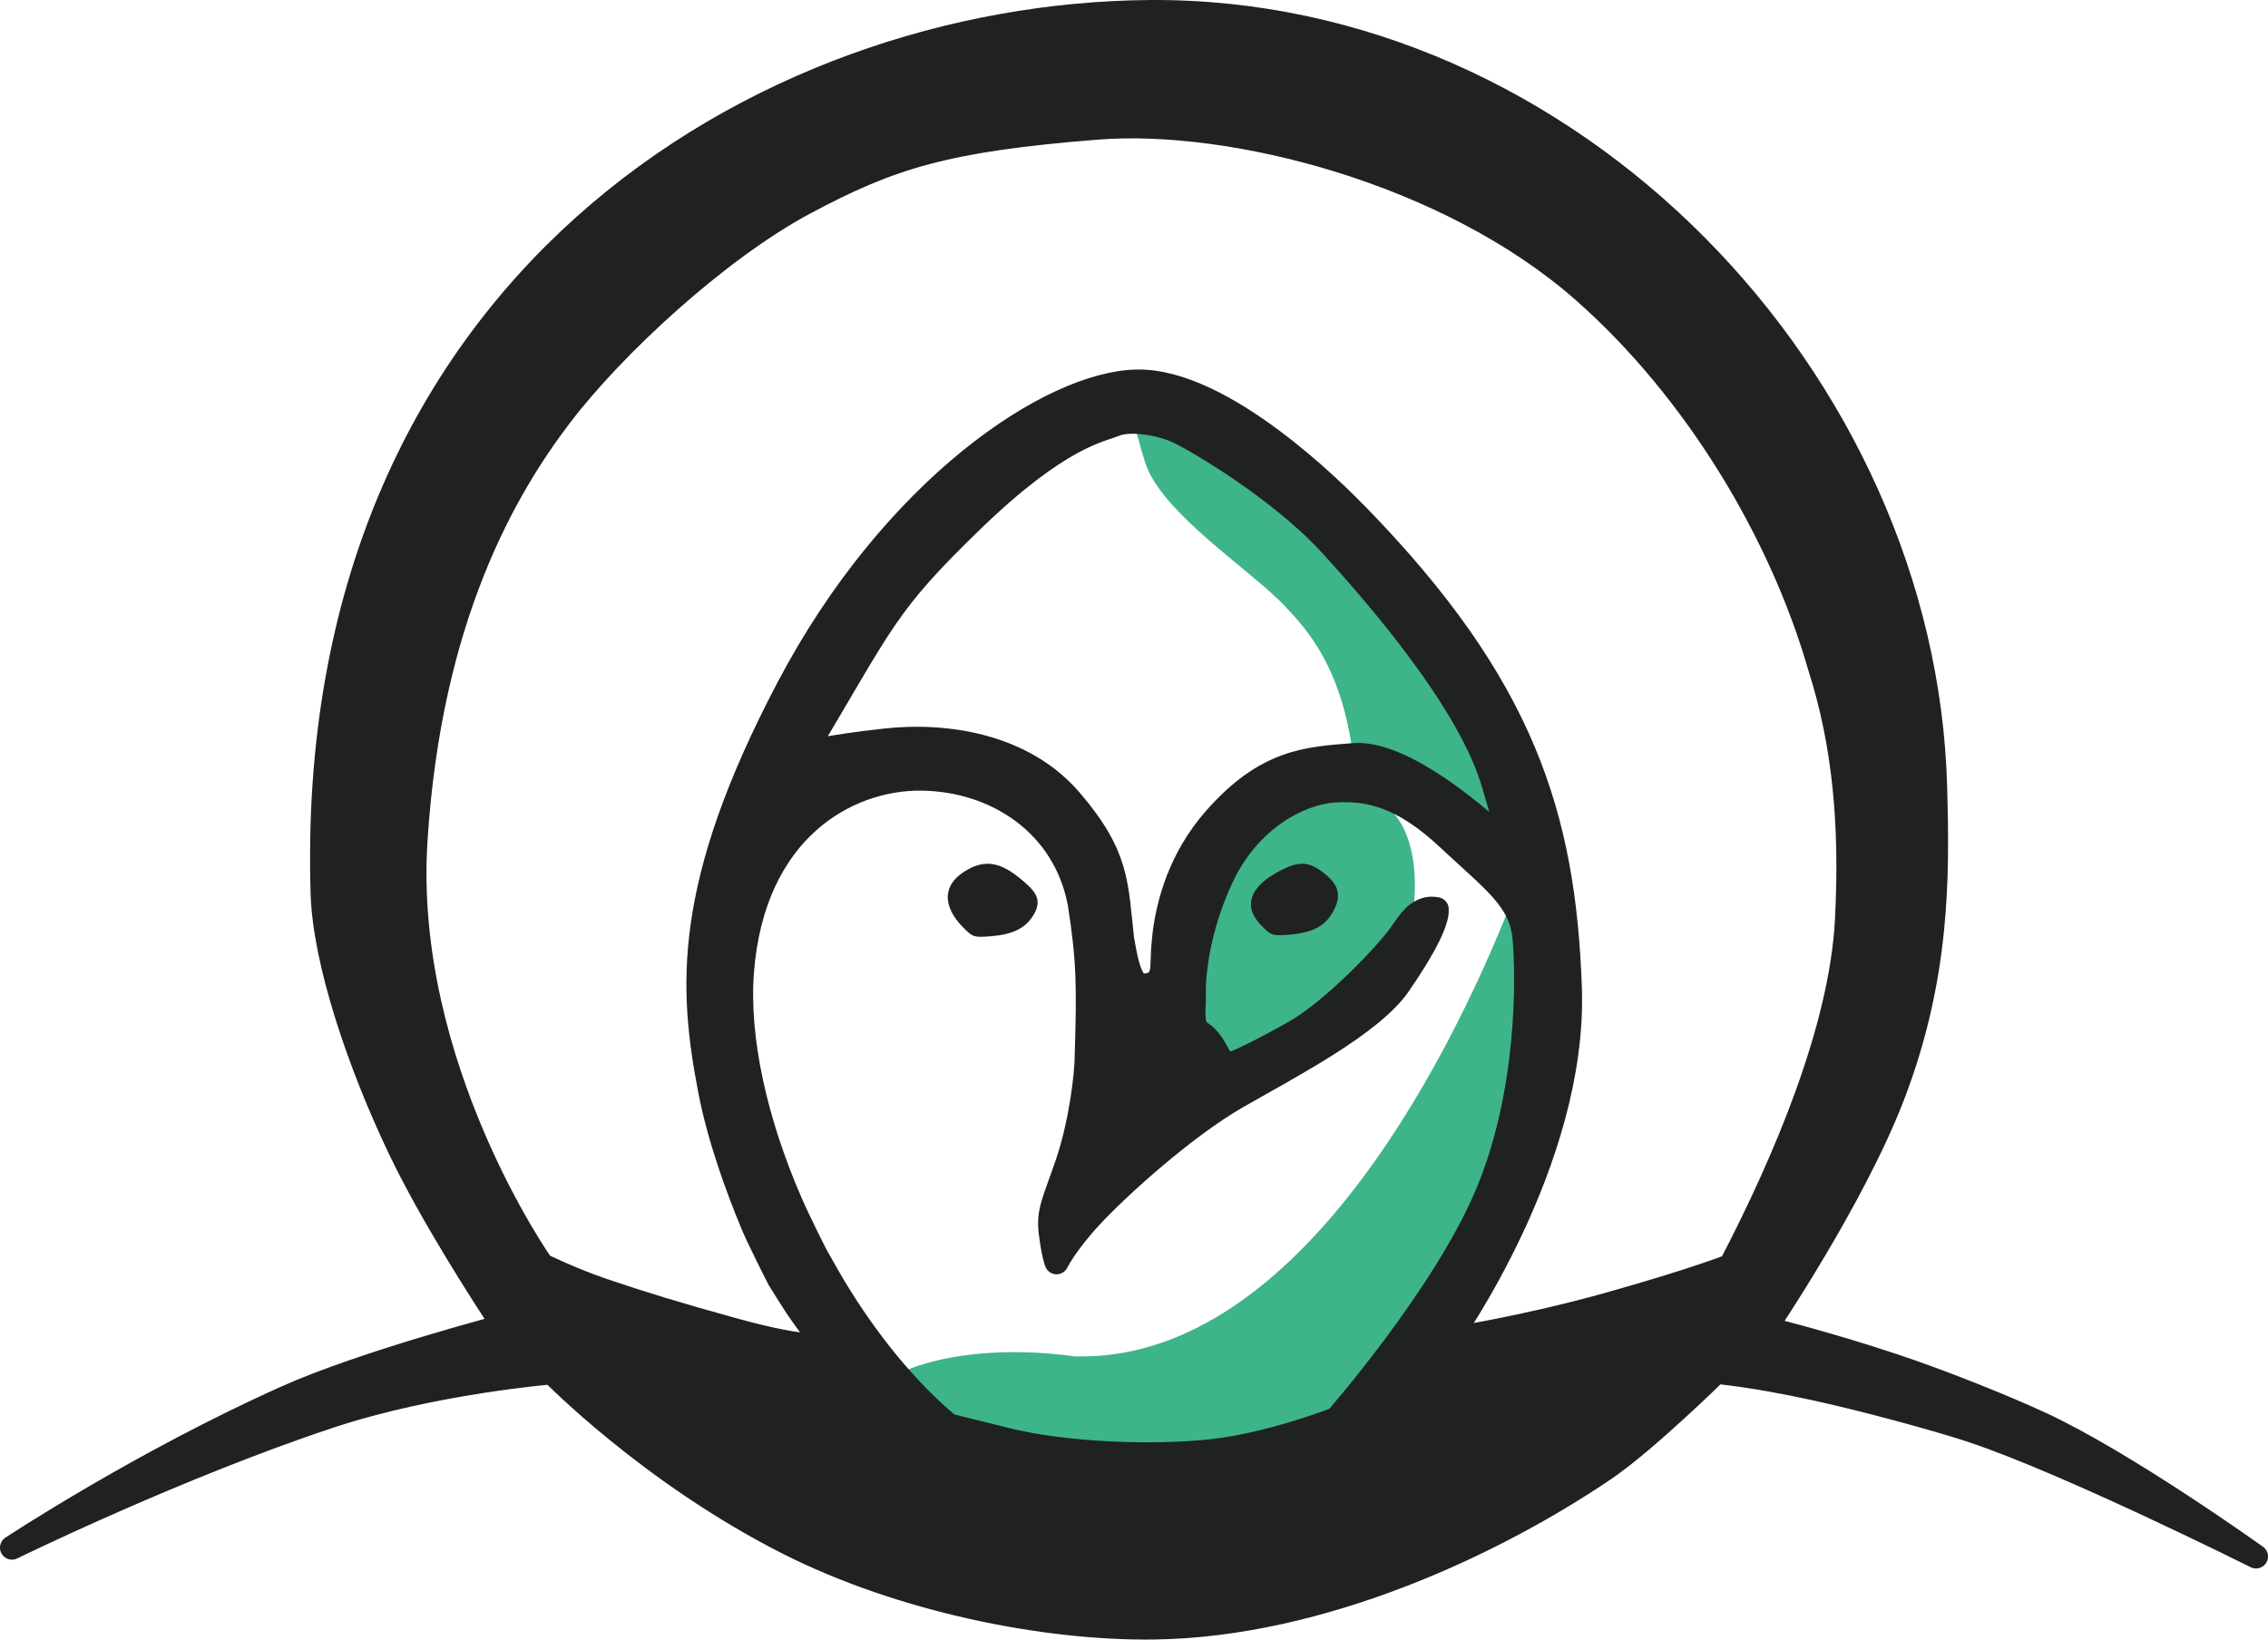
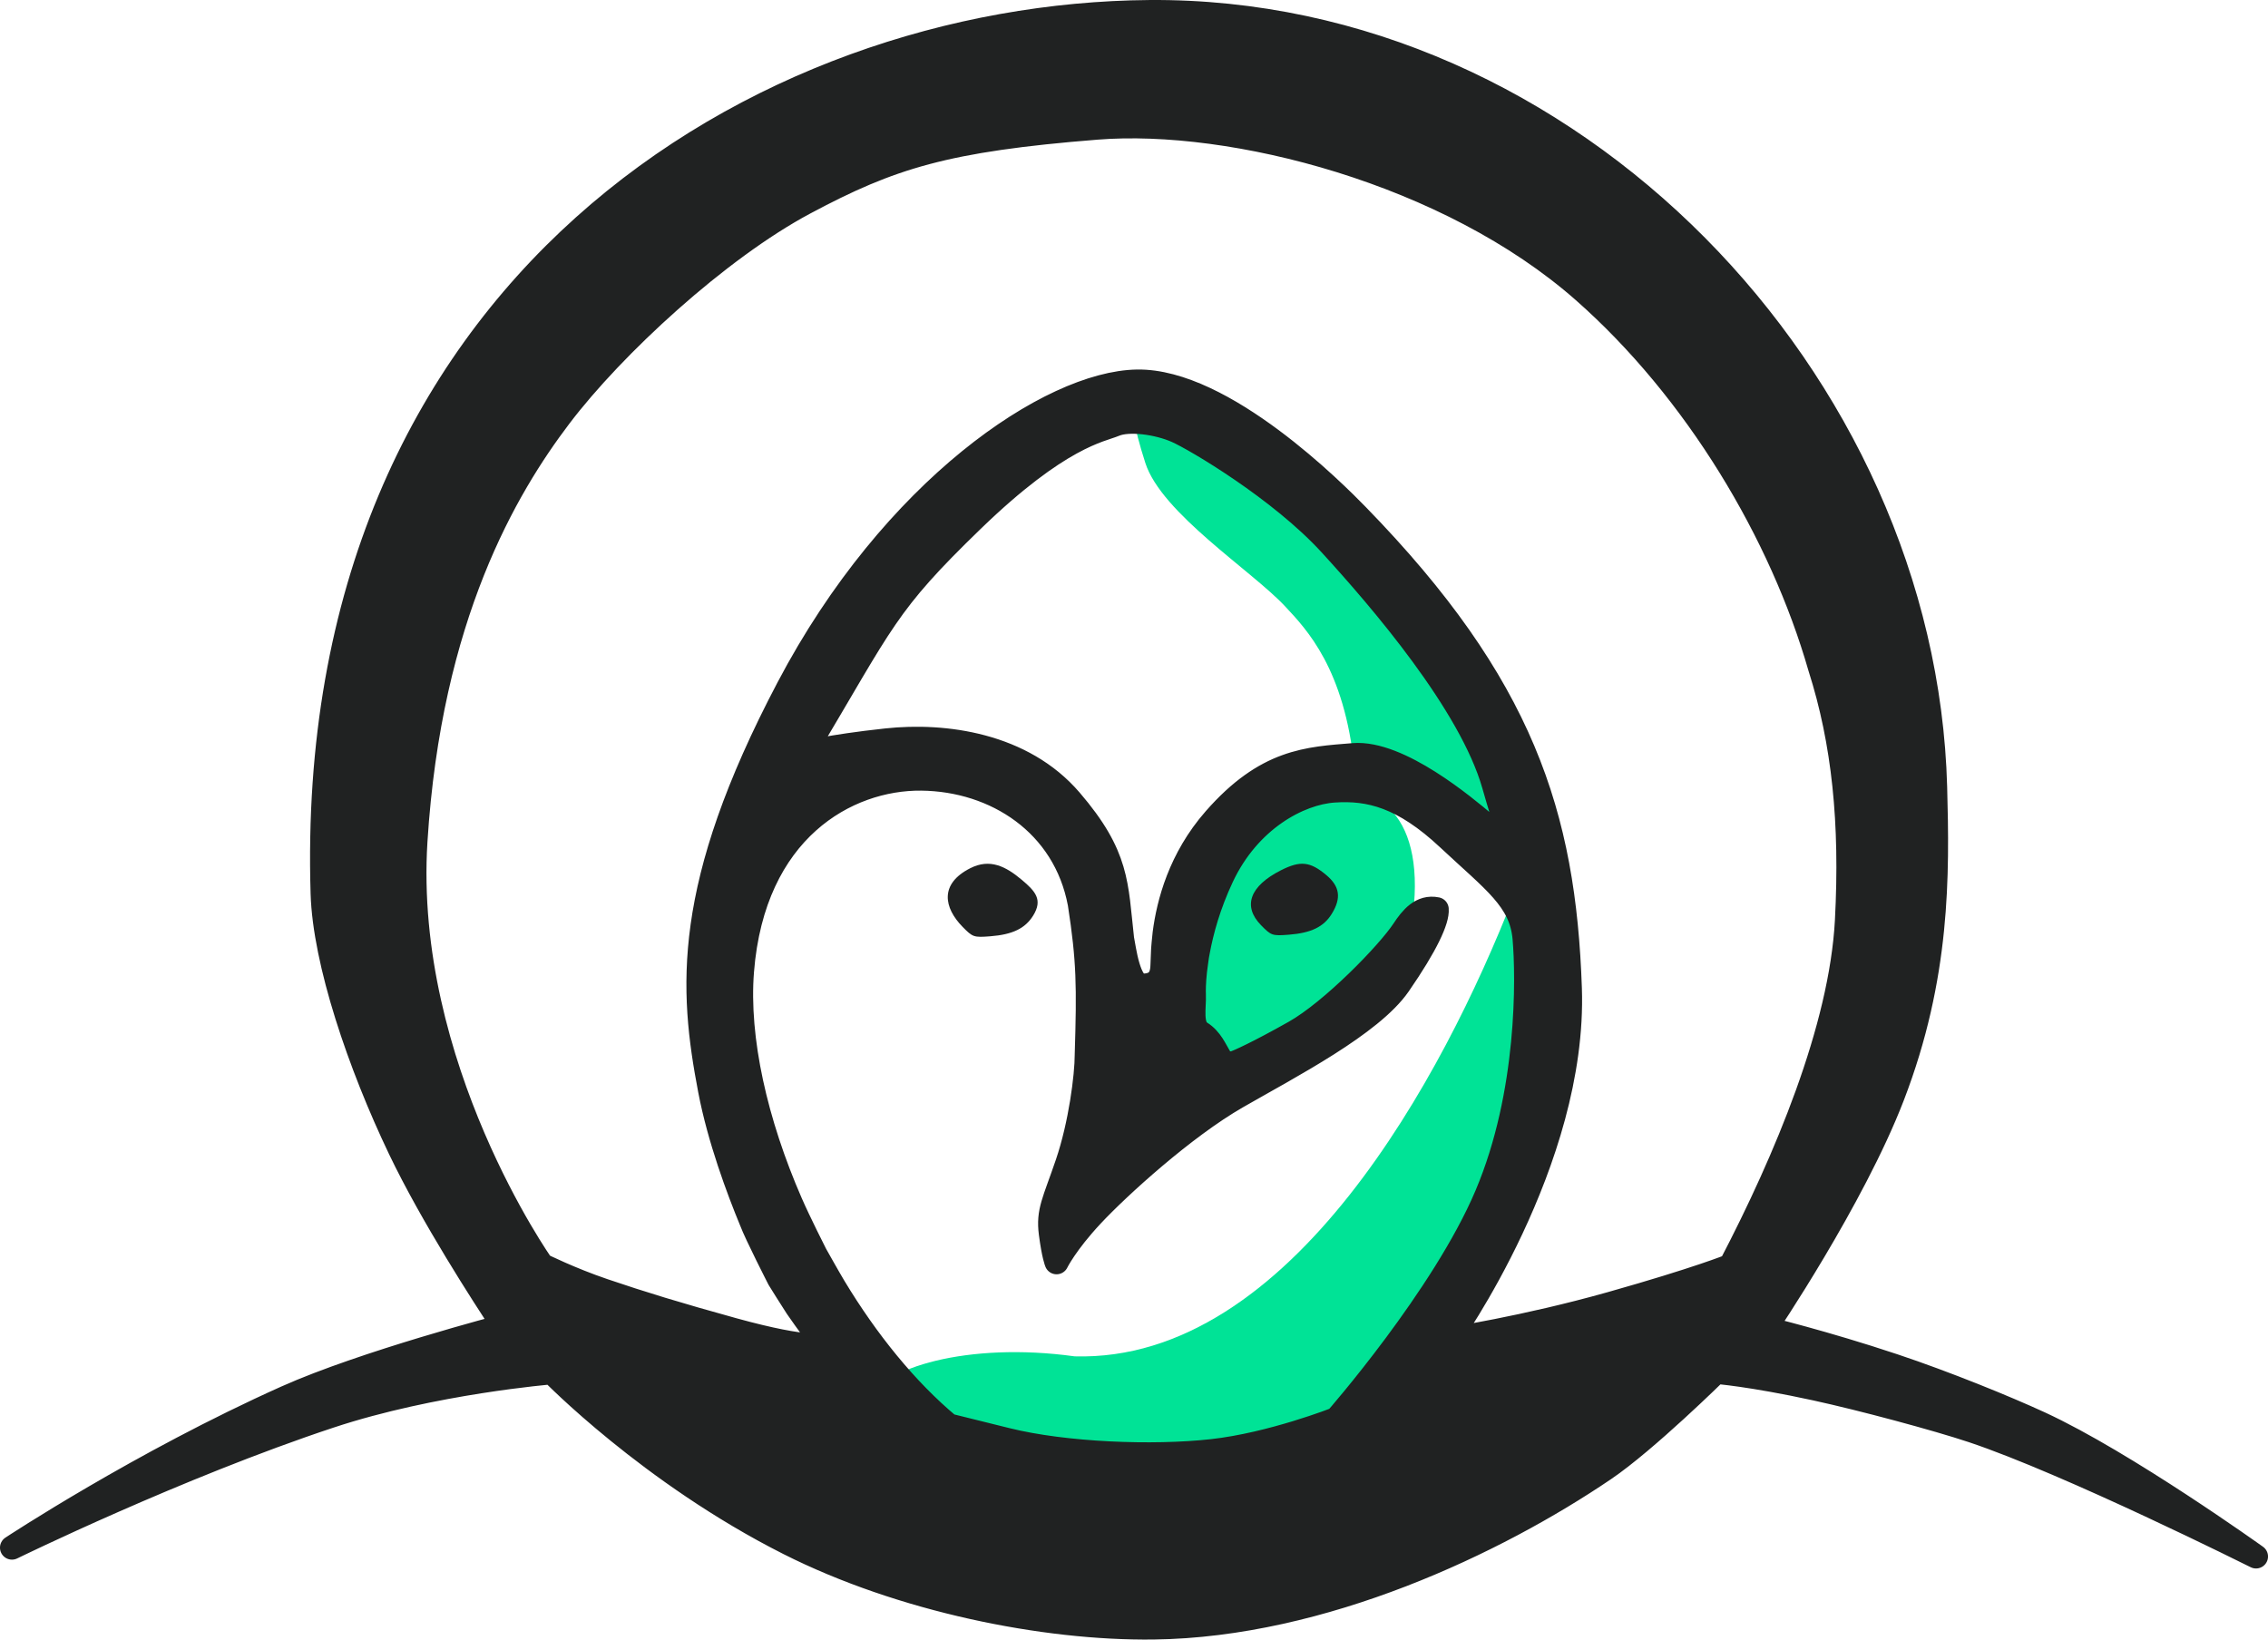
<svg xmlns="http://www.w3.org/2000/svg" version="1.1" id="svg2" width="757.13" height="547.414" viewBox="0 0 757.13 547.414">
  <defs id="defs6" />
  <g id="layer1" style="display:inline" transform="translate(1.875457,4.600174)">
-     <path d="m 751.259,515.077 c 6.406,0.729 -5.451,3.171 0,0 z M 375.157,481.692 c -133.606,3.213 -90.283,-43.436 -18.295,-33.44 72.274,2.031 123.391,-94.333 146.344,-152.979 38.733,23.649 -15.367,119.166 -38.666,148.559 -6.494,8.192 -10.429,21.186 -19.074,26.521 -19.2,11.85 -46.585,10.769 -70.309,11.34 z M 405.331,348.442 c -34.857,-29.948 1.9,-78.46 32.674,-87.593 19.691,-5.844 36.933,6.891 31.397,42.891 -11.173,25.368 -38.603,38.406 -64.07,44.702 z M 380.477,149.974 c -15.82,-49.052 10.232,-32.571 66.741,19.826 30.675,28.443 62.516,85.925 55.239,101.293 -3.058,6.459 -19.026,-9.77 -25.944,-14.607 -8.447,-5.907 -26.179,-4.332 -26.222,-4.765 -3.344,-33.177 -16.008,-46.196 -23.144,-53.859 -11.082,-11.9 -41.244,-31.066 -46.669,-47.887 z" style="fill:#3eb489;fill-opacity:1" id="path20691" />
+     <path d="m 751.259,515.077 c 6.406,0.729 -5.451,3.171 0,0 z M 375.157,481.692 c -133.606,3.213 -90.283,-43.436 -18.295,-33.44 72.274,2.031 123.391,-94.333 146.344,-152.979 38.733,23.649 -15.367,119.166 -38.666,148.559 -6.494,8.192 -10.429,21.186 -19.074,26.521 -19.2,11.85 -46.585,10.769 -70.309,11.34 z M 405.331,348.442 c -34.857,-29.948 1.9,-78.46 32.674,-87.593 19.691,-5.844 36.933,6.891 31.397,42.891 -11.173,25.368 -38.603,38.406 -64.07,44.702 z M 380.477,149.974 c -15.82,-49.052 10.232,-32.571 66.741,19.826 30.675,28.443 62.516,85.925 55.239,101.293 -3.058,6.459 -19.026,-9.77 -25.944,-14.607 -8.447,-5.907 -26.179,-4.332 -26.222,-4.765 -3.344,-33.177 -16.008,-46.196 -23.144,-53.859 -11.082,-11.9 -41.244,-31.066 -46.669,-47.887 z" style="fill:#00e396;fill-opacity:1" id="path20691" />
    <path d="m 314.86,471.316 c -14.225,-11.868 -27.342,-28.088 -38.251,-46.183 -1.771,-2.937 -6.274,-10.969 -6.274,-10.969 l -12.149,8.257 c 0,0 4.922,7.914 5.909,9.368 2.9,4.27 9.087,12.538 9.087,12.538 0,0 -4.252,2.247 -30.325,-4.954 -18.752,-5.179 -30.728,-8.855 -43.283,-13.127 -11.12,-3.784 -20.533,-8.476 -20.533,-8.476 l -12.774,20.393 c 0,0 -46.562,12.165 -72.583,23.814 -48.509,21.717 -91.564,50.149 -91.564,50.149 0,0 55.205,-27.023 106.169,-43.906 34.383,-11.39 74.095,-14.63 74.095,-14.63 0,0 32.716,33.715 79.12,57.124 37.485,18.909 85.195,28.547 121.728,28.084 56.436,-0.715 114.353,-28.365 150.481,-52.867 13.913,-9.436 37.284,-32.469 37.284,-32.469 0,0 11.402,0.829 33.182,5.568 15.683,3.412 40.572,10.108 52.46,14.075 32.233,10.756 94.62,41.972 94.62,41.972 0,0 -43.822,-31.42 -72.156,-44.479 -11.436,-5.271 -31.478,-13.449 -48.821,-19.234 -23.191,-7.736 -42.828,-12.466 -42.828,-12.466 0,0 29.275,-43.237 42.474,-77.522 15.4,-40.002 15.015,-73.741 14.221,-103.159 C 640.491,122.651 522.641,-1.701 381.827,-0.593 252.49,0.425 99.667,91.147 105.811,293.684 c 0.694,22.885 12.294,57.118 25.856,85.453 10.583,22.112 27.858,48.879 34.599,59.026 l 12.774,-20.393 c 0,0 -46.931,-66.299 -42.213,-141.538 4.718,-75.238 30.294,-118.196 48.173,-141.786 17.878,-23.59 52.89,-55.87 81.695,-71.266 28.804,-15.395 47.121,-21.124 97.575,-25.145 45.175,-3.601 117.507,14.848 162.589,54.606 37.533,33.1 65.991,80.852 78.829,125.578 7.965,24.958 10.717,51.945 8.984,84.562 -1.915,36.057 -20.487,80.069 -38.829,115.237 0,0 -10.926,4.47 -39.978,12.664 -29.052,8.194 -54.132,11.919 -54.132,11.919 0,0 42.461,-59.347 40.475,-117.203 -1.986,-57.857 -15.859,-101.3 -71.017,-157.926 -7.207,-7.399 -44.696,-45.193 -73.5,-44.696 -28.804,0.497 -81.446,35.757 -116.458,102.304 -35.012,66.548 -32.529,100.566 -26.073,134.337 3.102,16.227 9.418,33.166 13.772,43.699 1.66,4.458 9.255,19.305 9.255,19.305 l 12.149,-8.257 c 0,0 -5.403,-10.641 -8.232,-17.126 -11.662,-26.741 -18.055,-54.706 -16.267,-77.352 3.725,-47.179 35.012,-64.561 59.843,-64.313 24.831,0.248 47.924,15.147 52.89,41.716 2.951,19.066 3.035,27.6 2.328,50.44 0,7.111 -2.071,23.323 -6.461,36.228 -4.39,12.905 -6.497,15.978 -5.531,23.44 0.966,7.462 1.931,9.657 1.931,9.657 0,0 3.073,-6.321 11.852,-15.715 8.779,-9.394 30.639,-29.322 48.373,-39.506 17.734,-10.184 44.846,-24.194 54.033,-37.478 9.188,-13.285 12.974,-21.603 12.664,-25.204 -5.159,-1.063 -8.45,2.969 -11.125,7.022 -5.092,7.726 -23.879,27.04 -36.346,34.063 -12.466,7.023 -18.922,9.881 -20.039,10.191 -1.117,0.31 -3.442,0.585 -4.918,-1.787 -1.476,-2.372 -2.904,-6.097 -6.411,-8.269 -3.507,-2.173 -2.041,-8.586 -2.227,-12.621 -0.063,-1.361 -0.037,-4.117 0.369,-7.904 0.13,-1.212 0.691,-5.124 0.691,-5.124 l -11.355,-2.264 c 0,0 -0.205,4.859 -0.223,5.497 -0.133,4.793 -2.373,6.688 -6.702,6.709 -4.637,0.023 -6.046,-12.21 -6.747,-15.595 -2.053,-18.256 -1.257,-27.652 -17.235,-46.264 -15.978,-18.612 -41.964,-22.123 -61.454,-20.016 -19.49,2.107 -27.59,4.342 -27.59,4.342 26.818,-44.944 27.207,-49.68 56.313,-77.855 29.106,-28.175 42.763,-29.913 47.481,-31.899 4.718,-1.986 14.34,-0.683 20.672,2.111 6.332,2.794 34.577,19.492 51.338,37.805 16.761,18.313 46.849,53.257 54.584,80.42 3.833,13.46 5.619,17.909 5.619,17.909 0,0 -2.458,0.176 -8.779,-5.092 -6.321,-5.267 -28.444,-24.055 -43.72,-22.826 -15.276,1.229 -29.147,1.756 -46.354,21.421 -11.555,13.206 -15.389,27.972 -16.701,38.076 -0.21,1.618 -0.501,5.256 -0.501,5.256 l 11.355,2.264 c 0,0 0.091,-0.475 0.25,-1.349 1.26,-6.915 3.643,-15.636 8.054,-25.021 8.955,-19.051 25.635,-28.005 37.399,-28.796 11.764,-0.79 23.001,1.844 38.189,16.066 15.188,14.222 24.296,20.363 25.414,33.275 1.117,12.912 1.738,51.711 -12.664,85.73 -14.402,34.019 -50.159,74.742 -50.159,74.742 0,0 -21.623,8.518 -41.478,10.715 -19.855,2.197 -49.149,1.045 -68.524,-3.762 -19.375,-4.807 -19.375,-4.807 -19.375,-4.807" style="fill:#202222;fill-opacity:1;stroke:#202222;stroke-width:8;stroke-linecap:round;stroke-linejoin:round;stroke-miterlimit:4;stroke-dasharray:none;stroke-opacity:1" id="path18753" />
    <path d="m 419.092,304.299 c -6.192,-6.341 -3.754,-13.07 6.639,-18.329 6.514,-3.296 9.756,-2.949 15.193,1.627 4.505,3.792 5.032,7.662 1.765,12.948 -2.668,4.316 -6.893,6.358 -14.347,6.933 -5.49,0.424 -5.852,0.299 -9.25,-3.18 z" style="fill:#202222;fill-opacity:1;stroke-width:0;stroke-miterlimit:4;stroke-dasharray:none;stroke:#202222;stroke-opacity:1" id="path18922" />
    <path d="m 319.443,304.825 c -6.192,-6.341 -7.792,-14.299 2.601,-19.558 6.514,-3.296 11.775,-0.666 17.212,3.91 4.505,3.792 7.052,6.609 3.784,11.895 -2.668,4.316 -6.893,6.358 -14.347,6.933 -5.49,0.424 -5.852,0.299 -9.25,-3.18 z" style="display:inline;fill:#202222;fill-opacity:1;stroke-width:0;stroke-miterlimit:4;stroke-dasharray:none;stroke:#202222;stroke-opacity:1" id="path18922-0" />
  </g>
</svg>
